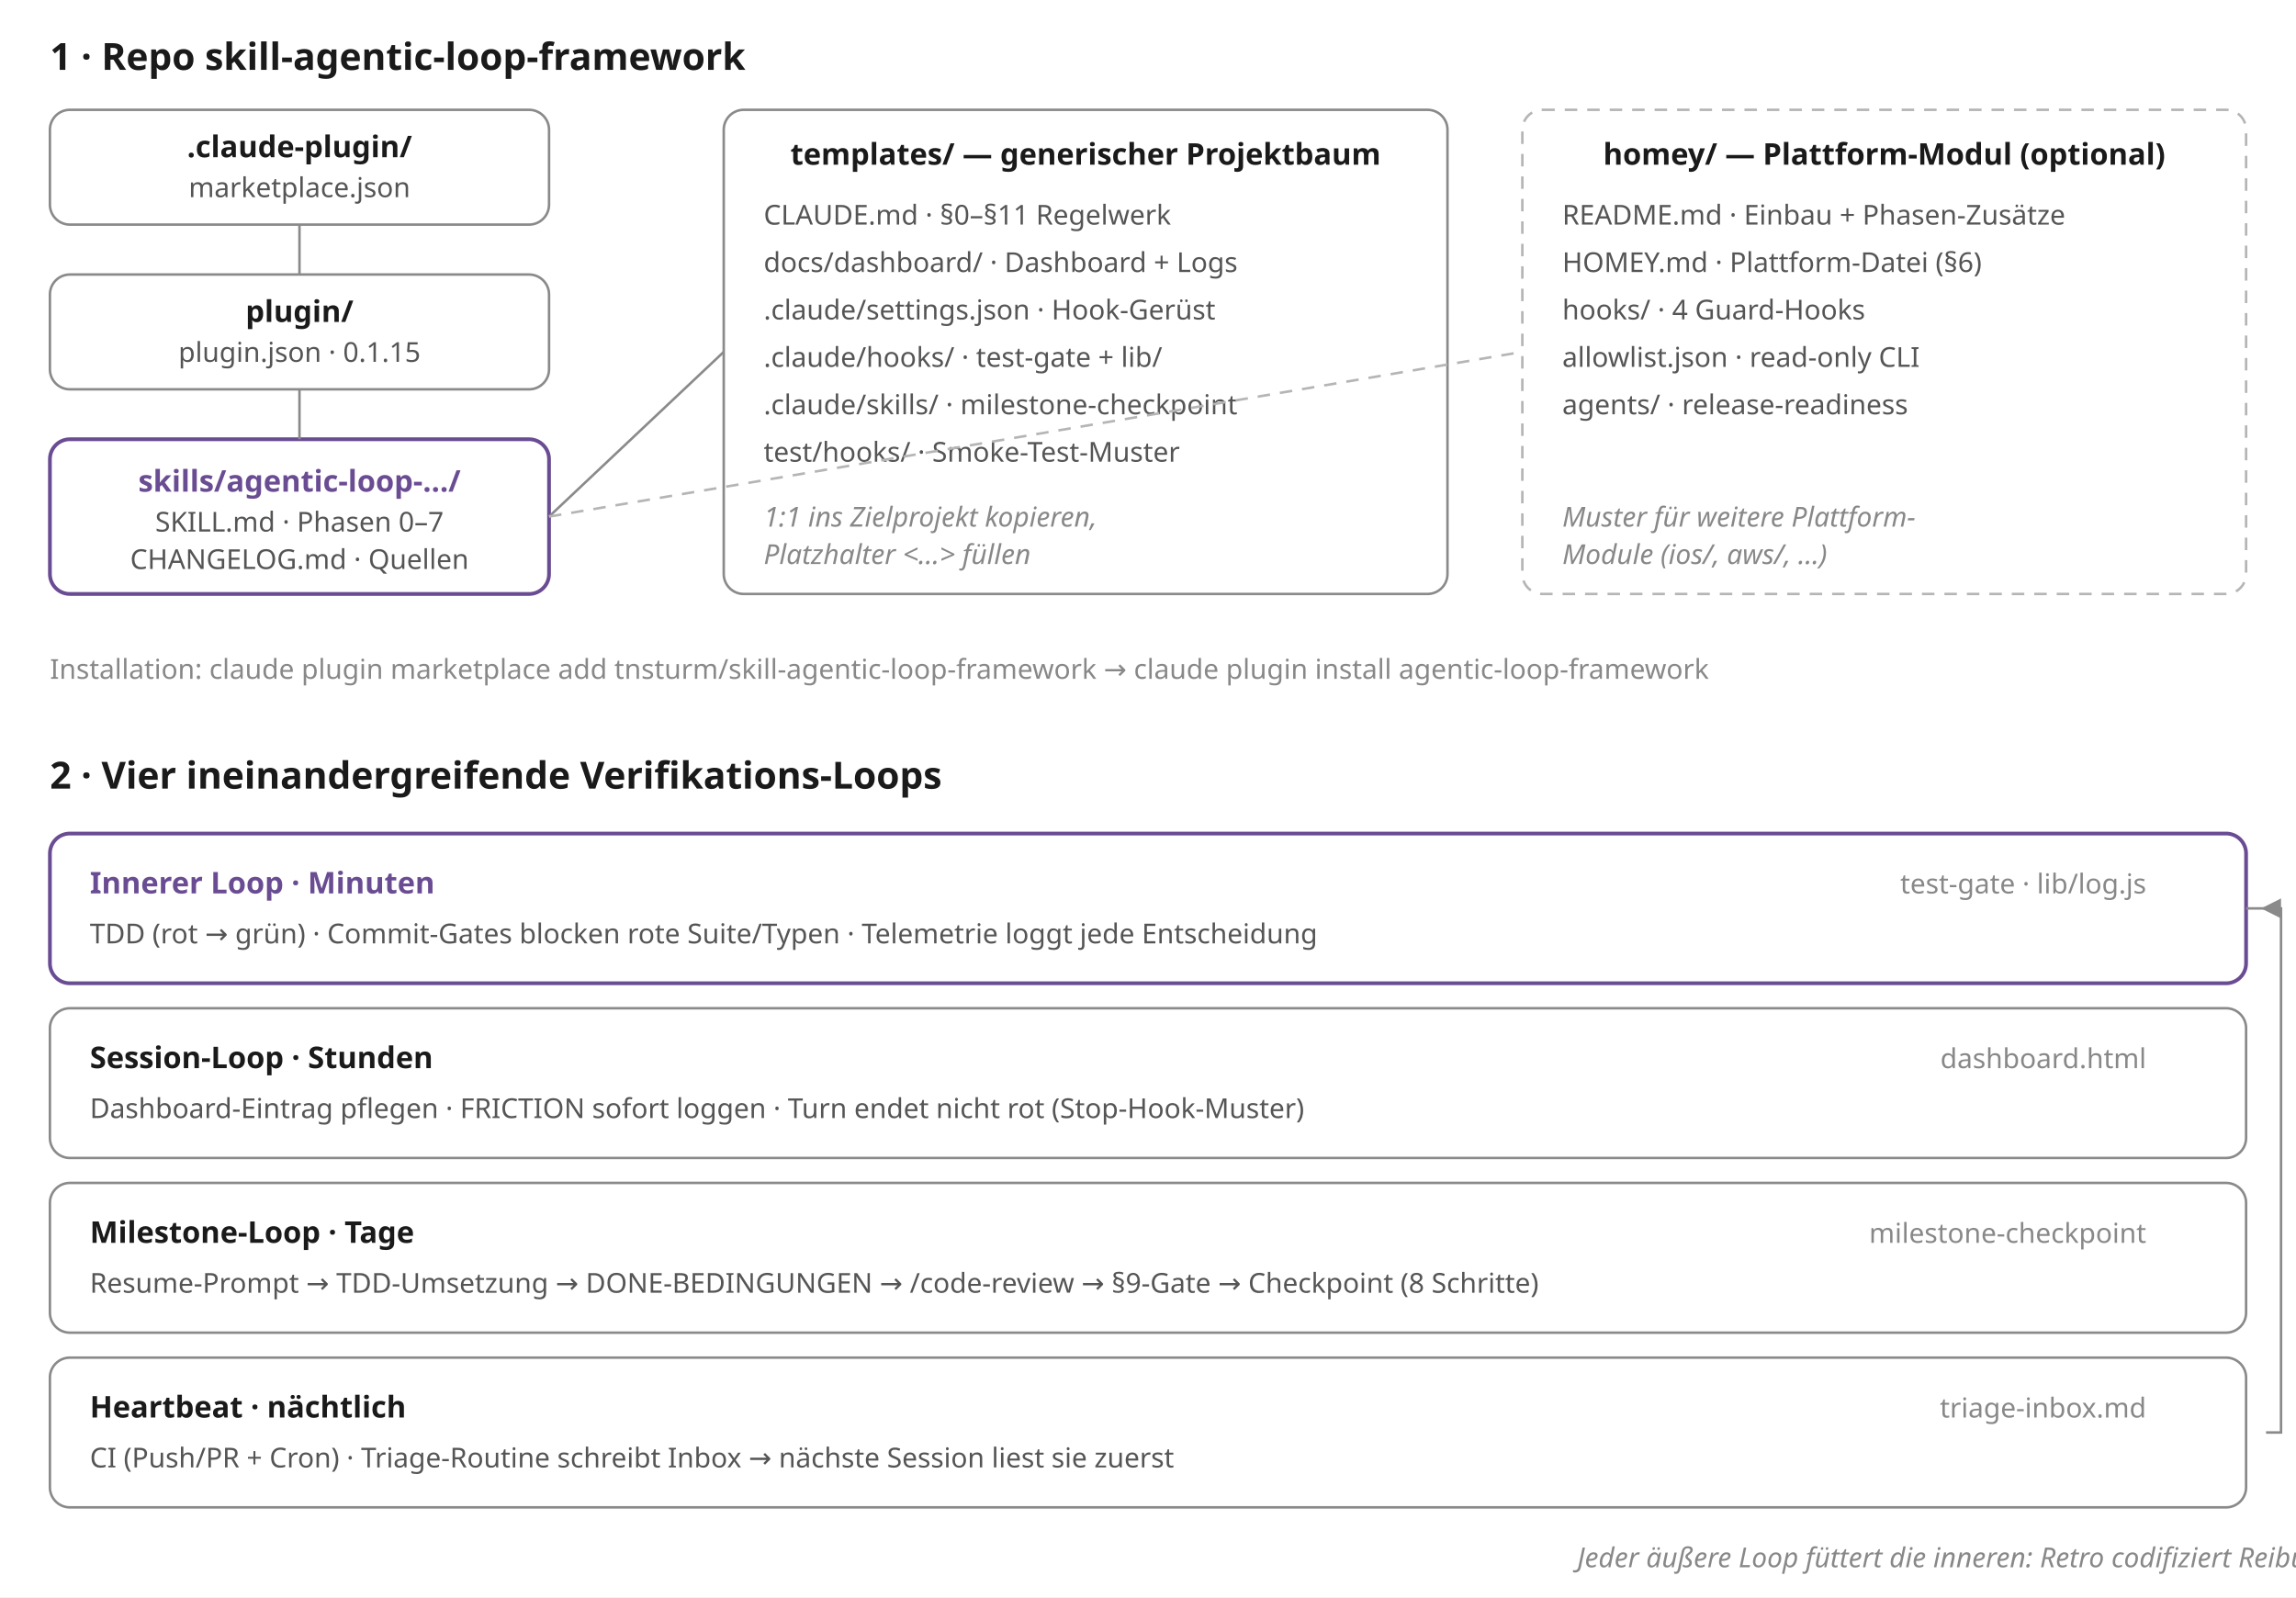
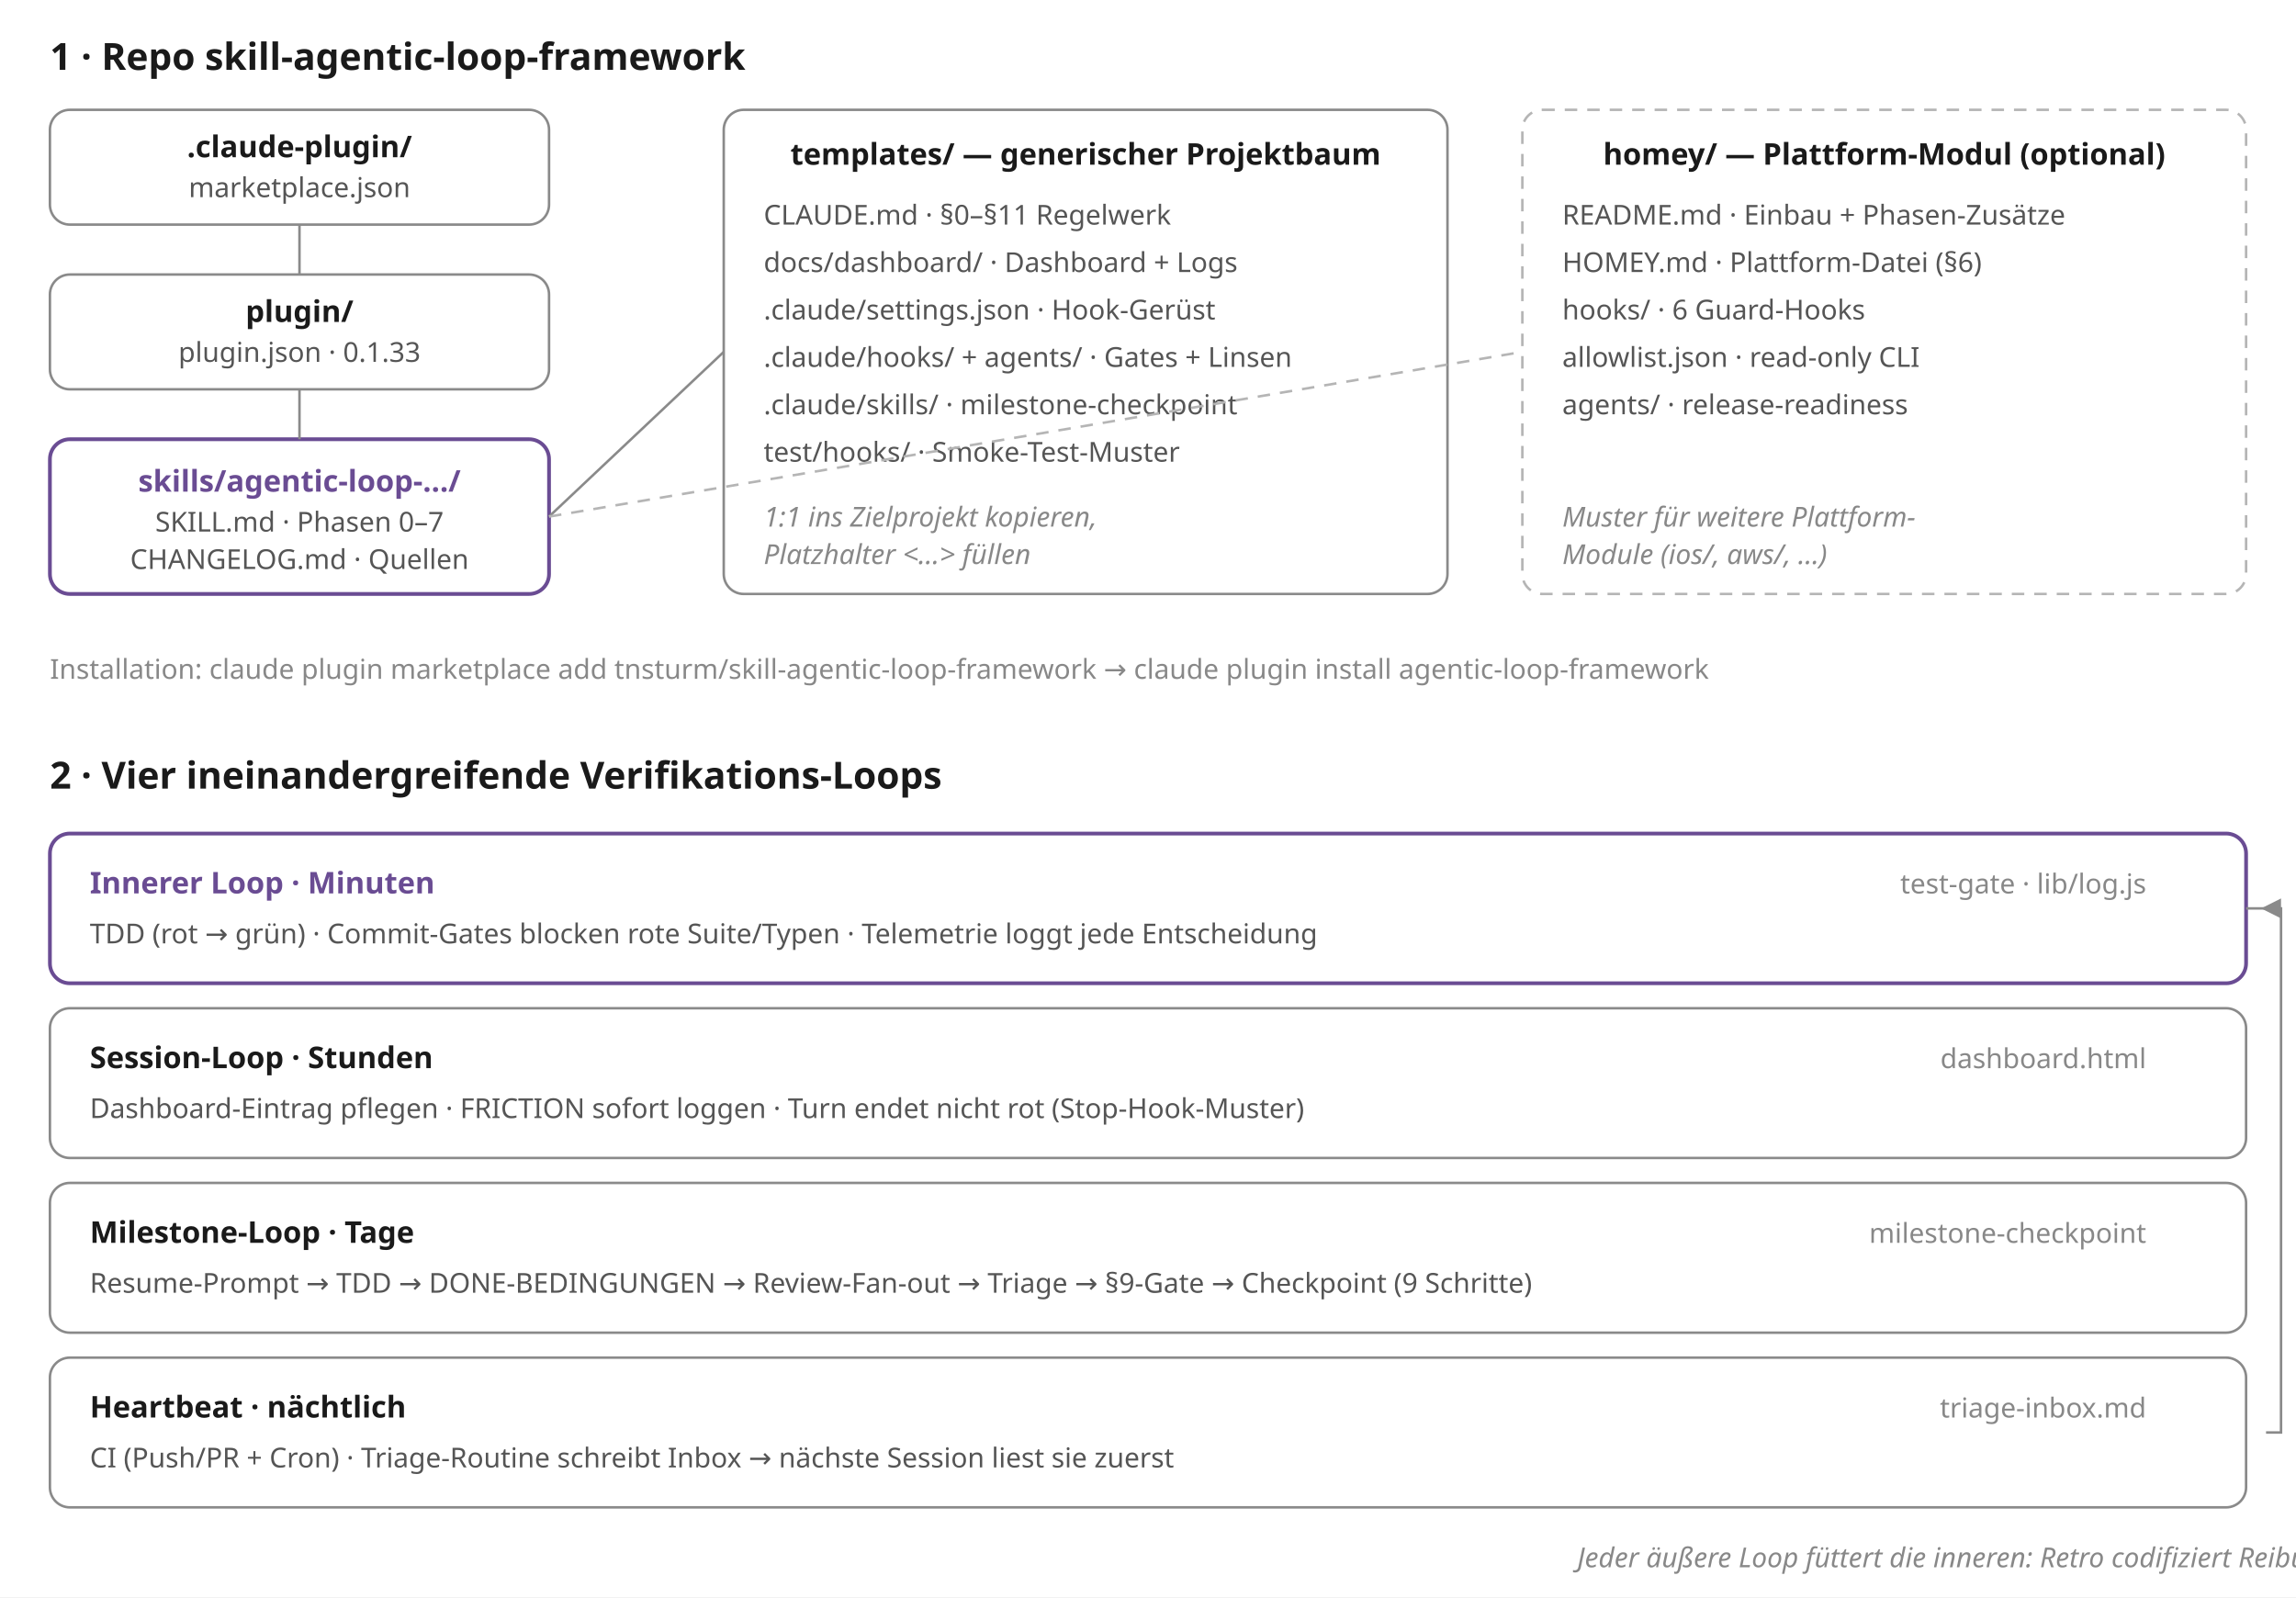
<svg xmlns="http://www.w3.org/2000/svg" viewBox="0 0 920 640" width="920" height="640" role="img" font-family="Segoe UI, system-ui, sans-serif">
  <rect x="0" y="0" width="920" height="640" fill="#ffffff" />
  <text x="20" y="28" font-size="15" font-weight="700" fill="#1a1a1a">1 · Repo skill-agentic-loop-framework</text>
  <rect x="20" y="44" width="200" height="46" rx="8" fill="none" stroke="#8a8a8a" />
  <text x="120" y="63" font-size="12" font-weight="600" fill="#1a1a1a" text-anchor="middle">.claude-plugin/</text>
  <text x="120" y="79" font-size="11" fill="#555555" text-anchor="middle">marketplace.json</text>
  <rect x="20" y="110" width="200" height="46" rx="8" fill="none" stroke="#8a8a8a" />
  <text x="120" y="129" font-size="12" font-weight="600" fill="#1a1a1a" text-anchor="middle">plugin/</text>
-   <text x="120" y="145" font-size="11" fill="#555555" text-anchor="middle">plugin.json · 0.1.15</text>
+   <text x="120" y="145" font-size="11" fill="#555555" text-anchor="middle">plugin.json · 0.1.33</text>
  <rect x="20" y="176" width="200" height="62" rx="8" fill="none" stroke="#6A4C93" stroke-width="1.5" />
  <text x="120" y="197" font-size="12" font-weight="700" fill="#6A4C93" text-anchor="middle">skills/agentic-loop-…/</text>
  <text x="120" y="213" font-size="11" fill="#555555" text-anchor="middle">SKILL.md · Phasen 0–7</text>
  <text x="120" y="228" font-size="11" fill="#555555" text-anchor="middle">CHANGELOG.md · Quellen</text>
  <line x1="120" y1="90" x2="120" y2="110" stroke="#8a8a8a" />
  <line x1="120" y1="156" x2="120" y2="176" stroke="#8a8a8a" />
  <rect x="290" y="44" width="290" height="194" rx="8" fill="none" stroke="#8a8a8a" />
  <text x="435" y="66" font-size="12" font-weight="700" fill="#1a1a1a" text-anchor="middle">templates/ — generischer Projektbaum</text>
  <text x="306" y="90" font-size="11" fill="#555555">CLAUDE.md · §0–§11 Regelwerk</text>
  <text x="306" y="109" font-size="11" fill="#555555">docs/dashboard/ · Dashboard + Logs</text>
  <text x="306" y="128" font-size="11" fill="#555555">.claude/settings.json · Hook-Gerüst</text>
-   <text x="306" y="147" font-size="11" fill="#555555">.claude/hooks/ · test-gate + lib/</text>
+   <text x="306" y="147" font-size="11" fill="#555555">.claude/hooks/ + agents/ · Gates + Linsen</text>
  <text x="306" y="166" font-size="11" fill="#555555">.claude/skills/ · milestone-checkpoint</text>
  <text x="306" y="185" font-size="11" fill="#555555">test/hooks/ · Smoke-Test-Muster</text>
  <text x="306" y="211" font-size="11" font-style="italic" fill="#888888">1:1 ins Zielprojekt kopieren,</text>
  <text x="306" y="226" font-size="11" font-style="italic" fill="#888888">Platzhalter &lt;…&gt; füllen</text>
  <rect x="610" y="44" width="290" height="194" rx="8" fill="none" stroke="#b5b5b5" stroke-dasharray="5 4" />
  <text x="755" y="66" font-size="12" font-weight="700" fill="#1a1a1a" text-anchor="middle">homey/ — Plattform-Modul (optional)</text>
  <text x="626" y="90" font-size="11" fill="#555555">README.md · Einbau + Phasen-Zusätze</text>
  <text x="626" y="109" font-size="11" fill="#555555">HOMEY.md · Plattform-Datei (§6)</text>
-   <text x="626" y="128" font-size="11" fill="#555555">hooks/ · 4 Guard-Hooks</text>
+   <text x="626" y="128" font-size="11" fill="#555555">hooks/ · 6 Guard-Hooks</text>
  <text x="626" y="147" font-size="11" fill="#555555">allowlist.json · read-only CLI</text>
  <text x="626" y="166" font-size="11" fill="#555555">agents/ · release-readiness</text>
  <text x="626" y="211" font-size="11" font-style="italic" fill="#888888">Muster für weitere Plattform-</text>
  <text x="626" y="226" font-size="11" font-style="italic" fill="#888888">Module (ios/, aws/, …)</text>
  <line x1="220" y1="207" x2="290" y2="141" stroke="#8a8a8a" />
  <line x1="220" y1="207" x2="610" y2="141" stroke="#b5b5b5" stroke-dasharray="5 4" />
  <text x="20" y="272" font-size="11" fill="#888888">Installation: claude plugin marketplace add tnsturm/skill-agentic-loop-framework → claude plugin install agentic-loop-framework</text>
  <text x="20" y="316" font-size="15" font-weight="700" fill="#1a1a1a">2 · Vier ineinandergreifende Verifikations-Loops</text>
  <rect x="20" y="334" width="880" height="60" rx="8" fill="none" stroke="#6A4C93" stroke-width="1.5" />
  <text x="36" y="358" font-size="12" font-weight="700" fill="#6A4C93">Innerer Loop · Minuten</text>
  <text x="36" y="378" font-size="11" fill="#555555">TDD (rot → grün) · Commit-Gates blocken rote Suite/Typen · Telemetrie loggt jede Entscheidung</text>
  <text x="860" y="358" font-size="11" fill="#888888" text-anchor="end">test-gate · lib/log.js</text>
  <rect x="20" y="404" width="880" height="60" rx="8" fill="none" stroke="#8a8a8a" />
  <text x="36" y="428" font-size="12" font-weight="700" fill="#1a1a1a">Session-Loop · Stunden</text>
  <text x="36" y="448" font-size="11" fill="#555555">Dashboard-Eintrag pflegen · FRICTION sofort loggen · Turn endet nicht rot (Stop-Hook-Muster)</text>
  <text x="860" y="428" font-size="11" fill="#888888" text-anchor="end">dashboard.html</text>
  <rect x="20" y="474" width="880" height="60" rx="8" fill="none" stroke="#8a8a8a" />
  <text x="36" y="498" font-size="12" font-weight="700" fill="#1a1a1a">Milestone-Loop · Tage</text>
-   <text x="36" y="518" font-size="11" fill="#555555">Resume-Prompt → TDD-Umsetzung → DONE-BEDINGUNGEN → /code-review → §9-Gate → Checkpoint (8 Schritte)</text>
+   <text x="36" y="518" font-size="11" fill="#555555">Resume-Prompt → TDD → DONE-BEDINGUNGEN → Review-Fan-out → Triage → §9-Gate → Checkpoint (9 Schritte)</text>
  <text x="860" y="498" font-size="11" fill="#888888" text-anchor="end">milestone-checkpoint</text>
  <rect x="20" y="544" width="880" height="60" rx="8" fill="none" stroke="#8a8a8a" />
  <text x="36" y="568" font-size="12" font-weight="700" fill="#1a1a1a">Heartbeat · nächtlich</text>
  <text x="36" y="588" font-size="11" fill="#555555">CI (Push/PR + Cron) · Triage-Routine schreibt Inbox → nächste Session liest sie zuerst</text>
  <text x="860" y="568" font-size="11" fill="#888888" text-anchor="end">triage-inbox.md</text>
  <path d="M 908 574 L 914 574 L 914 364 L 900 364" fill="none" stroke="#8a8a8a" />
  <path d="M 906 364 L 914 360 L 914 368 Z" fill="#8a8a8a" />
  <text x="632" y="628" font-size="11" font-style="italic" fill="#888888">Jeder äußere Loop füttert die inneren: Retro codifiziert Reibung als Hook/Regel/Memory.</text>
</svg>
